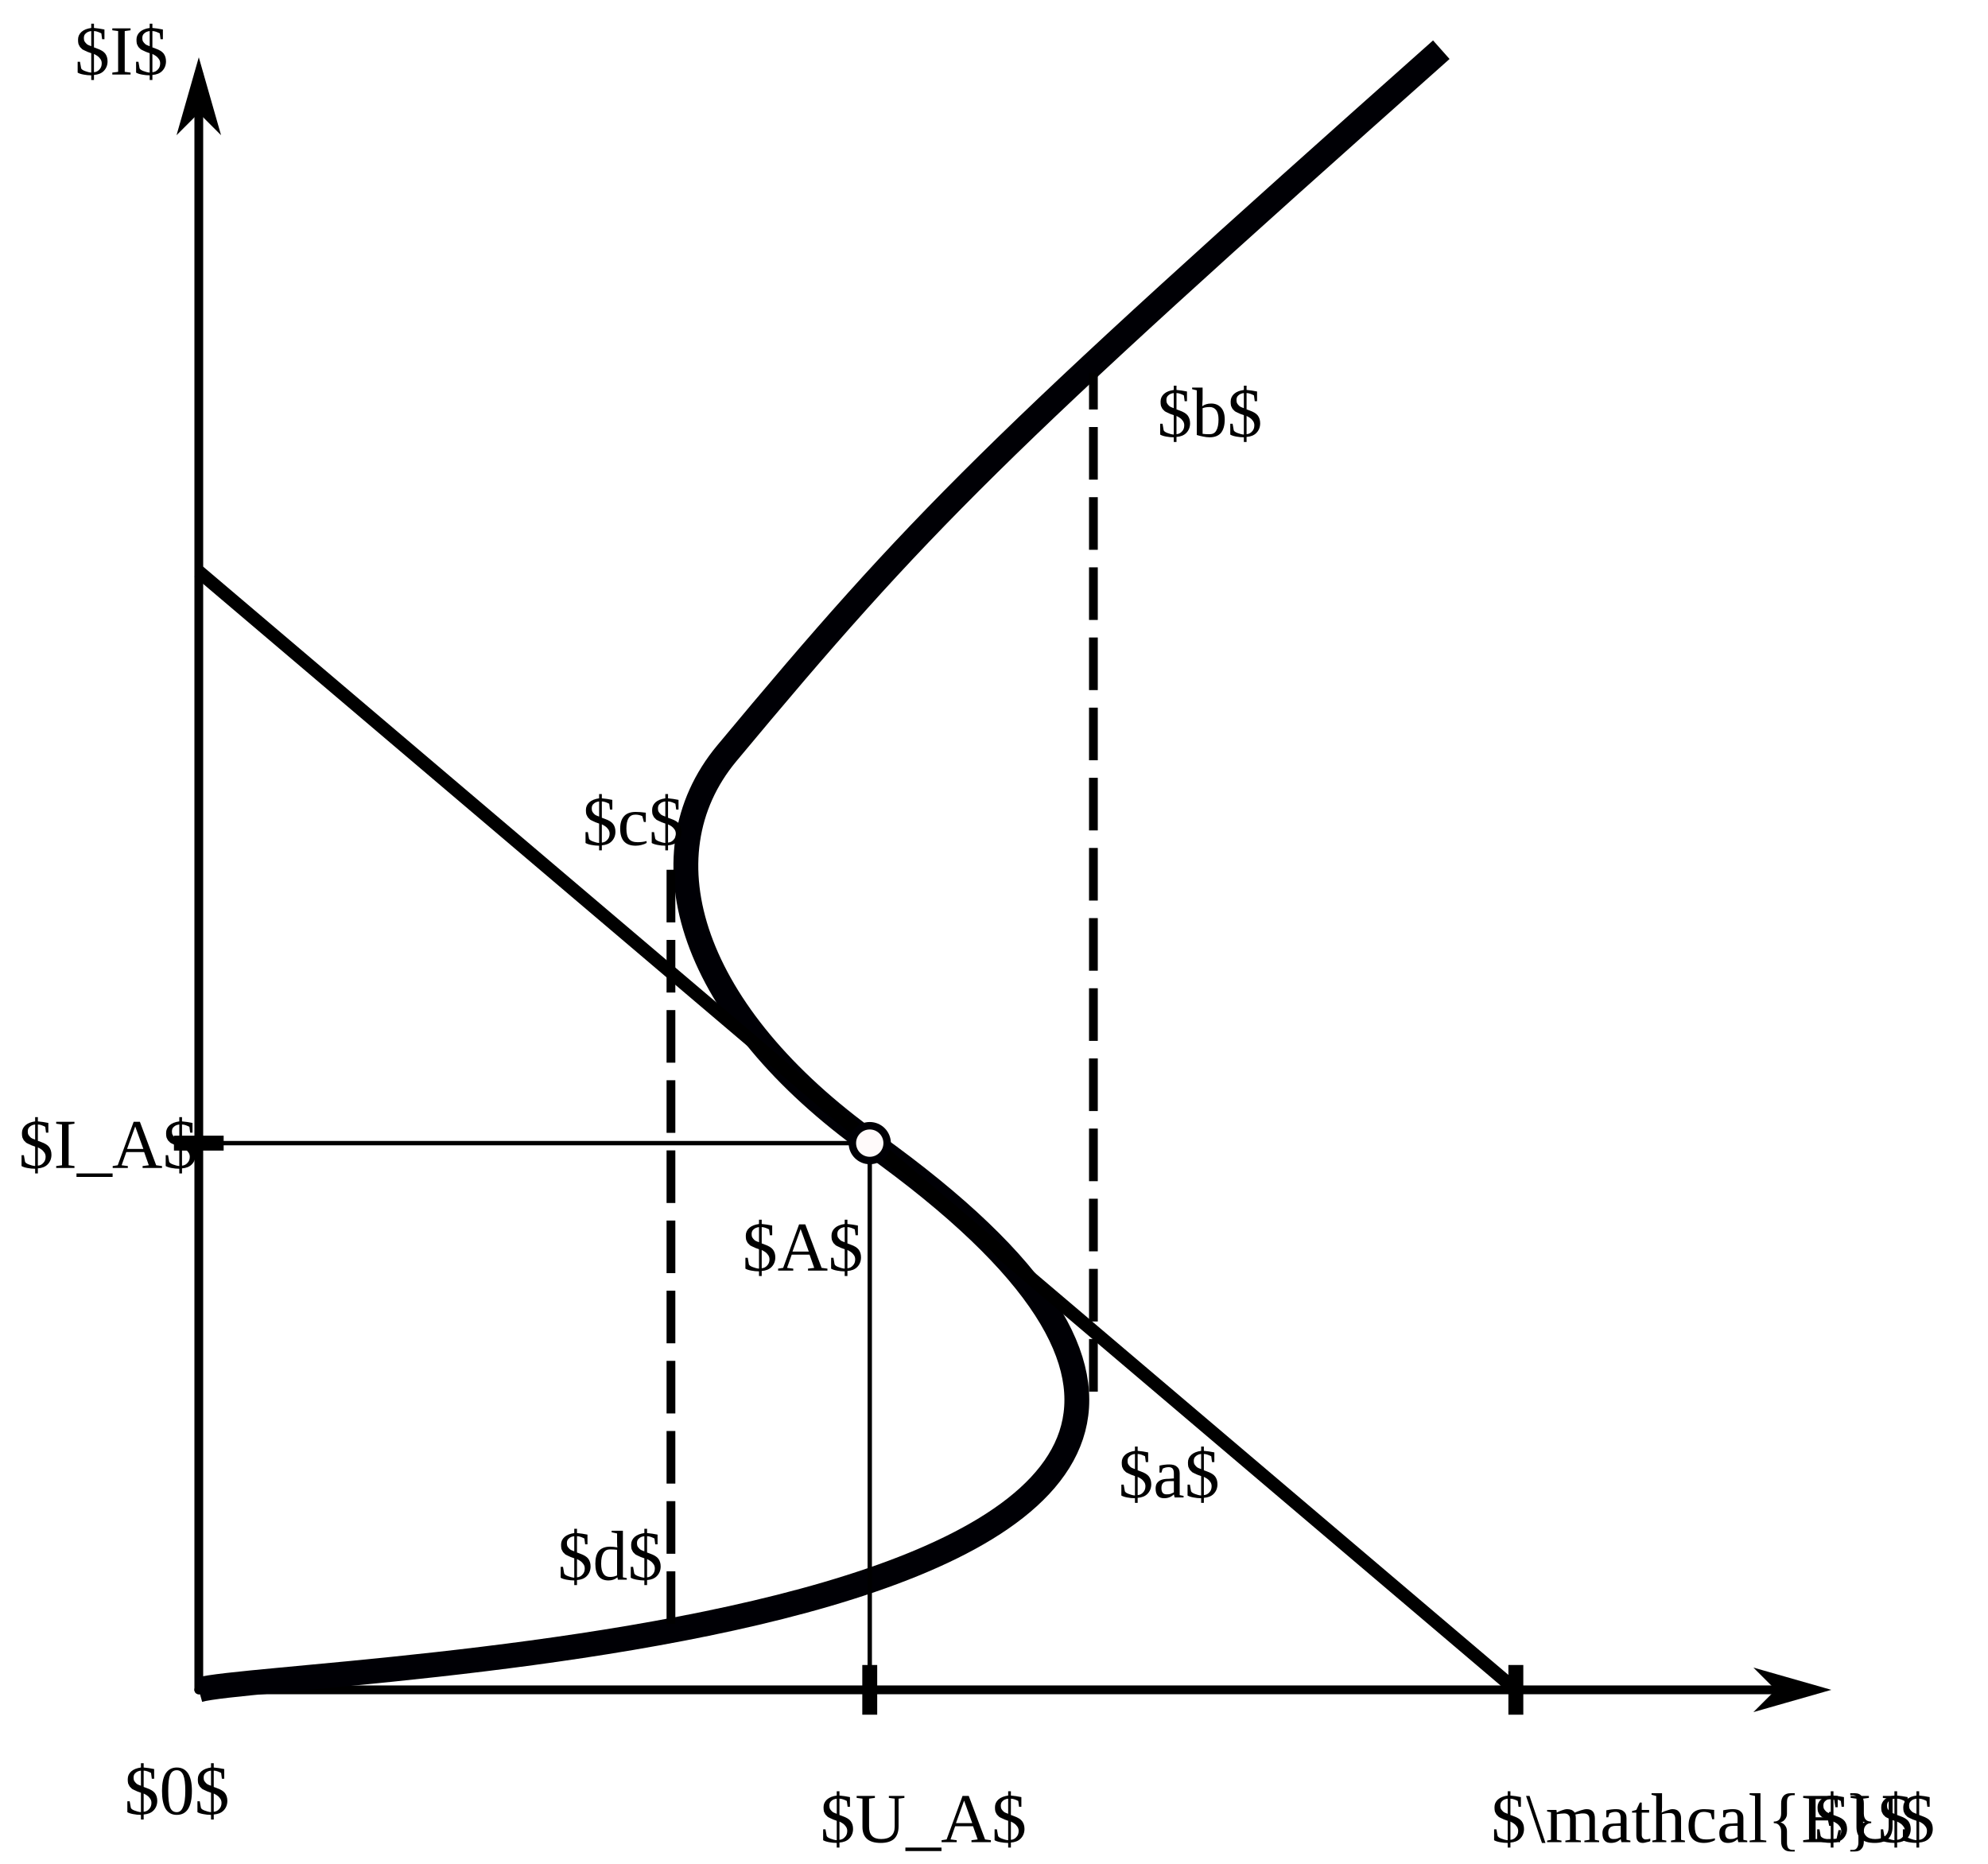
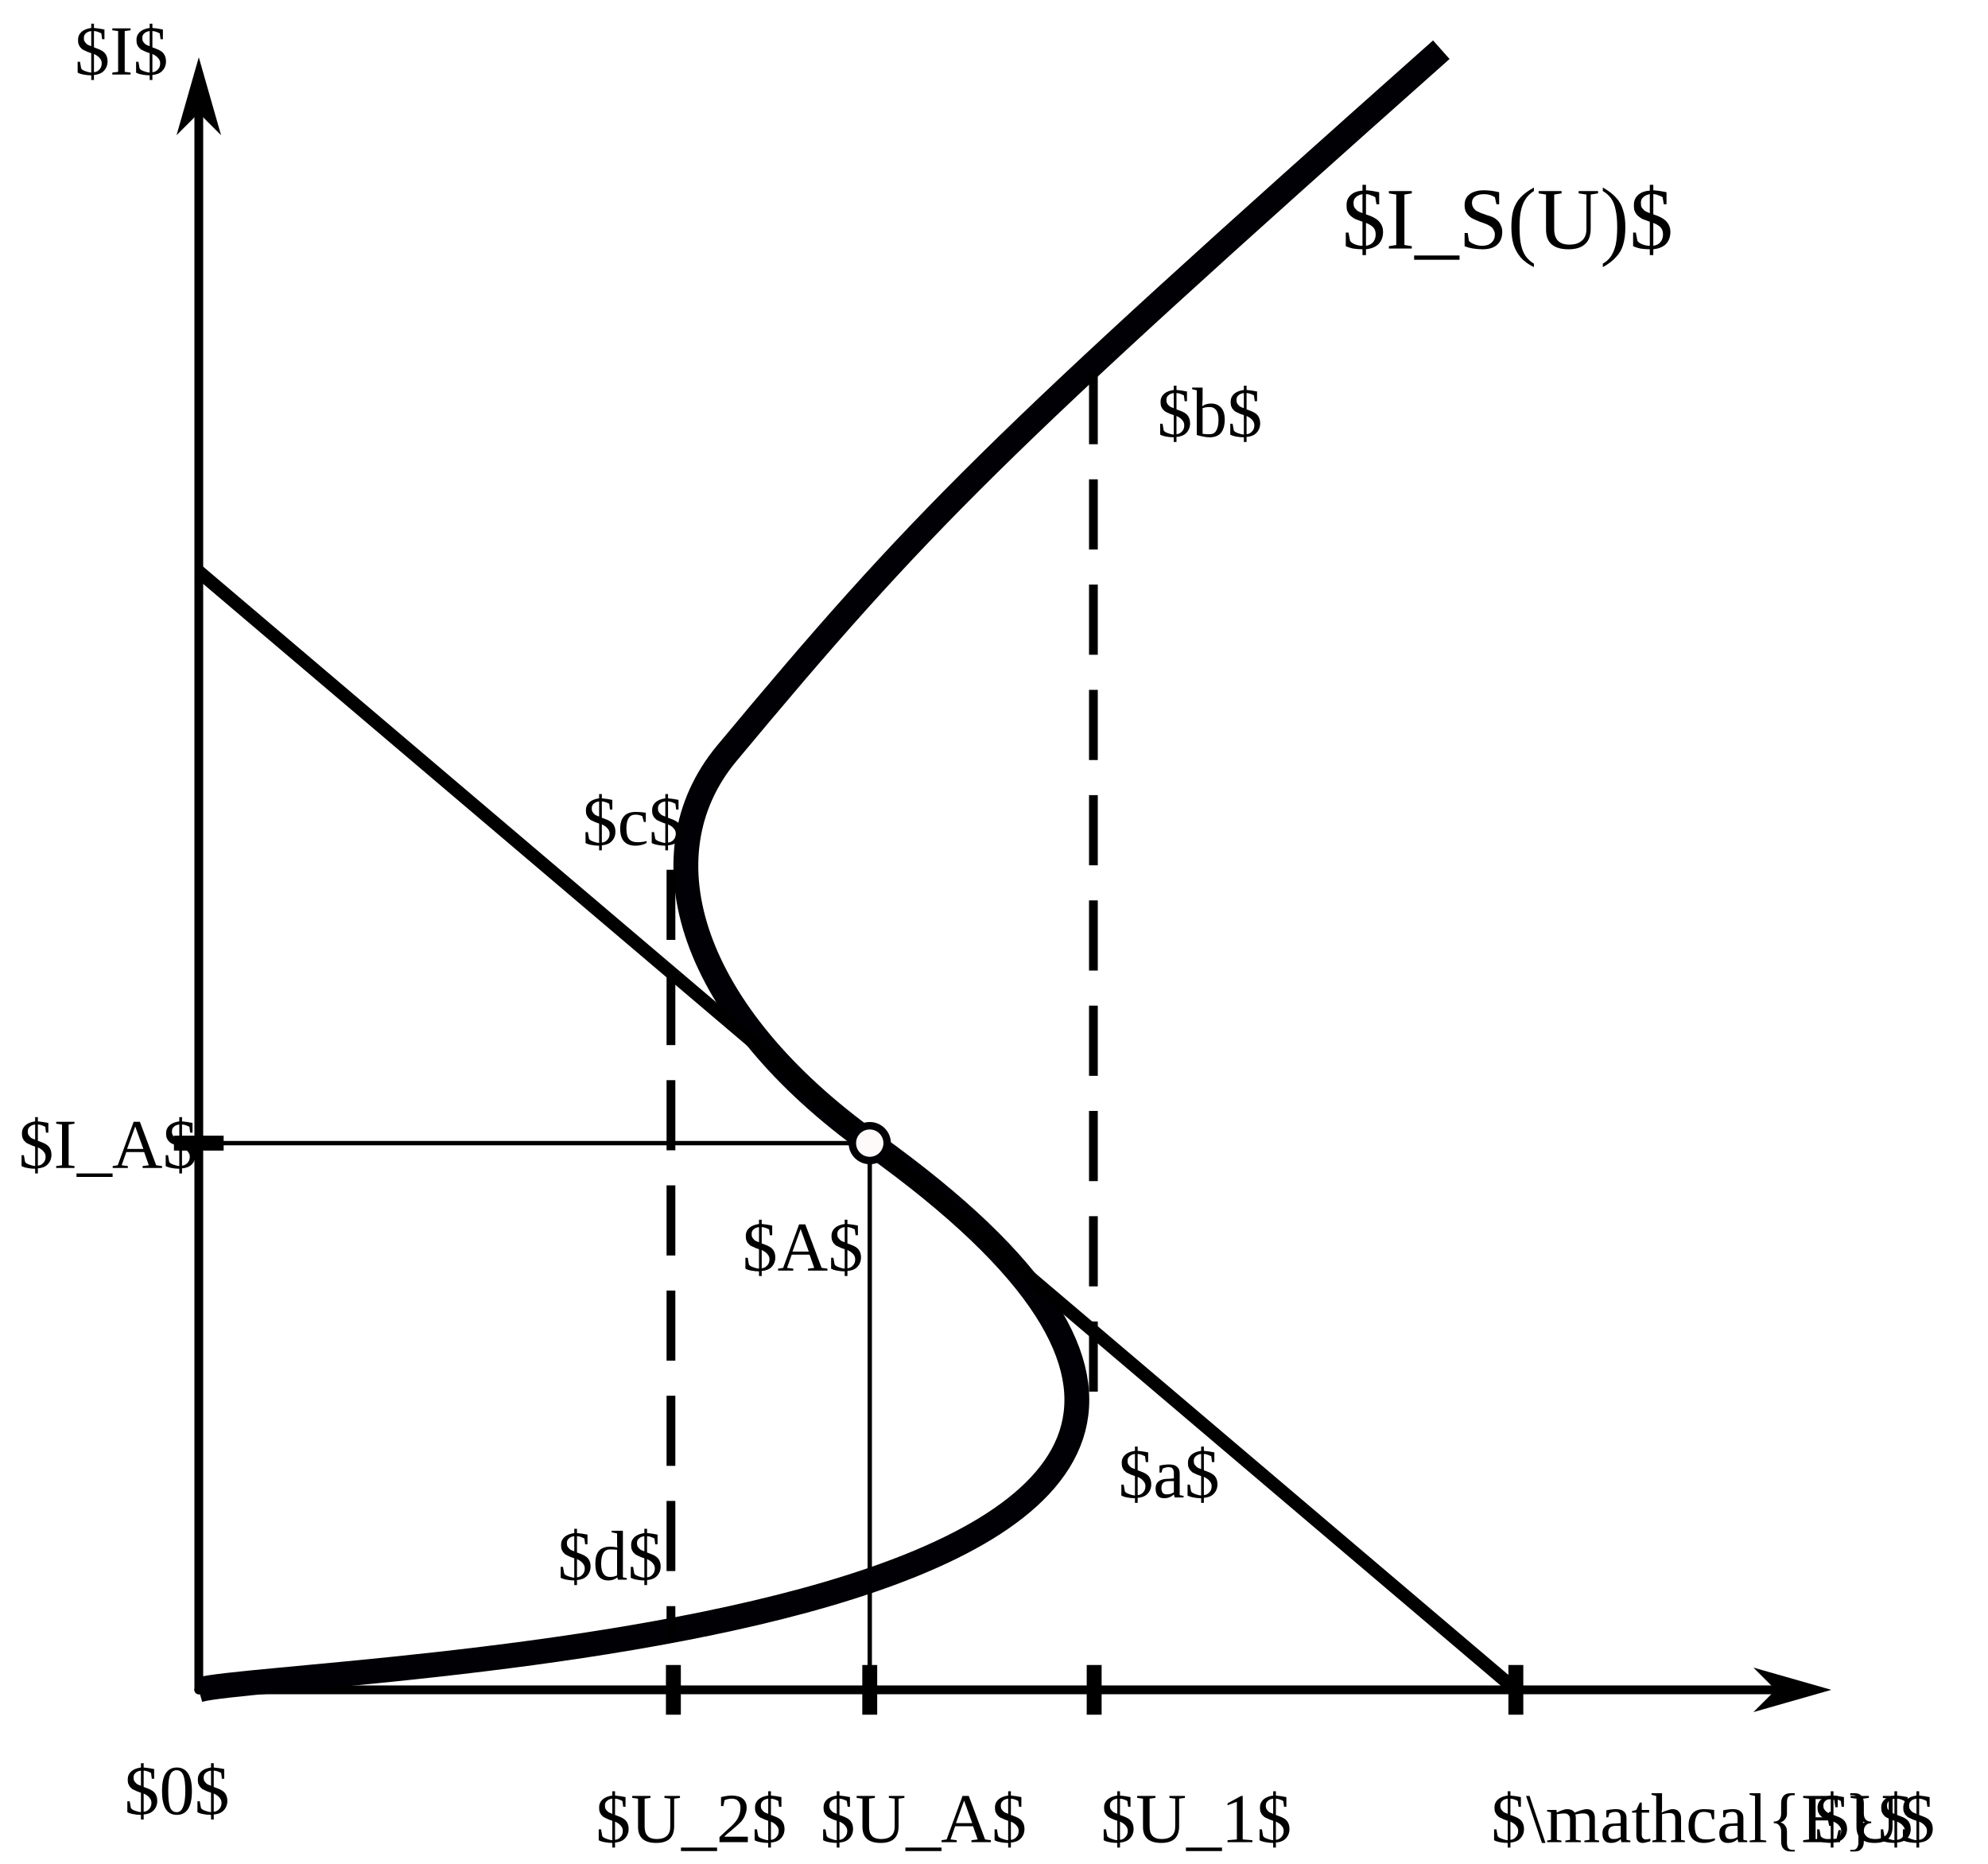
<svg xmlns="http://www.w3.org/2000/svg" width="8cm" height="7.5cm" viewBox="0 0 80 75" version="1.1" id="svg5948">
  <defs id="defs5942">
    <marker style="overflow:visible" id="marker1815" refX="0" refY="0" orient="auto">
      <path transform="matrix(-0.4,0,0,-0.4,-4,0)" style="fill:#000000;fill-opacity:1;fill-rule:evenodd;stroke:#000000;stroke-width:1pt;stroke-opacity:1" d="M 0,0 5,-5 -12.5,0 5,5 Z" id="path1813" />
    </marker>
    <marker orient="auto" refY="0" refX="0" id="marker1775" style="overflow:visible">
      <path id="path1773" d="M 0,0 5,-5 -12.5,0 5,5 Z" style="fill:#000000;fill-opacity:1;fill-rule:evenodd;stroke:#000000;stroke-width:1pt;stroke-opacity:1" transform="matrix(-0.4,0,0,-0.4,-4,0)" />
    </marker>
  </defs>
  <g id="layer1" transform="translate(0,-222)">
    <path style="fill:none;stroke:#000000;stroke-width:0.353;stroke-linecap:round;stroke-linejoin:miter;stroke-miterlimit:4;stroke-dasharray:none;stroke-opacity:1;marker-end:url(#marker1775)" d="M 8,290 H 73" id="path1447" />
    <path style="fill:none;stroke:#000000;stroke-width:0.353;stroke-linecap:round;stroke-linejoin:miter;stroke-miterlimit:4;stroke-dasharray:none;stroke-opacity:1;marker-end:url(#marker1815)" d="M 8,290 V 225" id="path1449" />
    <path style="opacity:1;fill:none;fill-opacity:1;fill-rule:evenodd;stroke:#000005;stroke-width:1;stroke-linecap:butt;stroke-linejoin:miter;stroke-miterlimit:4;stroke-dasharray:none;stroke-opacity:1" d="M 8,290 C 11.354,289.065 63.005,287.993 35.089,268.031 27.795,262.816 25.787,256.47 29.249,252.311 37,243 40,240 58,224" id="path5155-8" />
    <path style="fill:none;stroke:#000000;stroke-width:0.529;stroke-linecap:butt;stroke-linejoin:miter;stroke-miterlimit:4;stroke-dasharray:none;stroke-opacity:1" d="M 61,290 8,245" id="path6836" />
    <path style="fill:none;stroke:#000000;stroke-width:0.176;stroke-linecap:butt;stroke-linejoin:miter;stroke-miterlimit:4;stroke-dasharray:none;stroke-opacity:1" d="M 35,268.5 V 290" id="path6859" />
    <path style="fill:none;stroke:#000000;stroke-width:0.176;stroke-linecap:butt;stroke-linejoin:miter;stroke-miterlimit:4;stroke-dasharray:none;stroke-opacity:1" d="M 34.5,268 H 8" id="path6861" />
    <path style="fill:none;stroke:#000000;stroke-width:0.6;stroke-linecap:butt;stroke-linejoin:miter;stroke-miterlimit:4;stroke-dasharray:none;stroke-opacity:1" d="m 35,289 v 2" id="path6863" />
    <path style="fill:none;stroke:#000000;stroke-width:0.6;stroke-linecap:butt;stroke-linejoin:miter;stroke-miterlimit:4;stroke-dasharray:none;stroke-opacity:1" d="M 7,268 H 9" id="path6865" />
    <path style="fill:none;stroke:#000000;stroke-width:0.6;stroke-linecap:butt;stroke-linejoin:miter;stroke-miterlimit:4;stroke-dasharray:none;stroke-opacity:1" d="m 61,289 v 2" id="path6863-9" />
    <circle style="opacity:1;fill:#fffafa;fill-opacity:1;stroke:#000005;stroke-width:0.3;stroke-linecap:round;stroke-linejoin:round;stroke-miterlimit:4;stroke-dasharray:none;stroke-dashoffset:0;stroke-opacity:1;paint-order:markers fill stroke" id="path6832-7-8" cx="35" cy="268" r="0.7" />
-     <path style="fill:none;stroke:#000000;stroke-width:0.353;stroke-linecap:butt;stroke-linejoin:miter;stroke-miterlimit:4;stroke-dasharray:2.117,0.706;stroke-dashoffset:0;stroke-opacity:1" d="m 44,278 v -41" id="path6897" />
-     <path style="fill:none;stroke:#000000;stroke-width:0.353;stroke-linecap:butt;stroke-linejoin:miter;stroke-miterlimit:4;stroke-dasharray:2.117,0.706;stroke-dashoffset:0;stroke-opacity:1" d="m 27,257 v 31" id="path6899" />
+     <path style="fill:none;stroke:#000000;stroke-width:0.353;stroke-linecap:butt;stroke-linejoin:miter;stroke-miterlimit:4;stroke-dasharray:2.824,1.412;stroke-dashoffset:0;stroke-opacity:1" d="m 44,278 v -41" id="path6897" />
+     <path style="fill:none;stroke:#000000;stroke-width:0.353;stroke-linecap:butt;stroke-linejoin:miter;stroke-miterlimit:4;stroke-dasharray:2.822,1.411;stroke-dashoffset:0;stroke-opacity:1" d="m 27,257 v 31" id="path6899" />
    <text xml:space="preserve" style="font-style:normal;font-variant:normal;font-weight:normal;font-stretch:normal;font-size:2.822px;line-height:1.25;font-family:'Times New Roman';-inkscape-font-specification:'Times New Roman, Normal';font-variant-ligatures:normal;font-variant-caps:normal;font-variant-numeric:normal;font-feature-settings:normal;text-align:start;letter-spacing:0px;word-spacing:0px;writing-mode:lr-tb;text-anchor:start;fill:#000000;fill-opacity:1;stroke:none;stroke-width:0.265" x="5" y="295" id="text6903">
      <tspan id="tspan6901" x="5" y="295" style="stroke-width:0.265">$0$</tspan>
    </text>
    <text xml:space="preserve" style="font-style:normal;font-variant:normal;font-weight:normal;font-stretch:normal;font-size:2.822px;line-height:1.25;font-family:'Times New Roman';-inkscape-font-specification:'Times New Roman, Normal';font-variant-ligatures:normal;font-variant-caps:normal;font-variant-numeric:normal;font-feature-settings:normal;text-align:start;letter-spacing:0px;word-spacing:0px;writing-mode:lr-tb;text-anchor:start;fill:#000000;fill-opacity:1;stroke:none;stroke-width:0.265" x="3" y="225" id="text6907">
      <tspan id="tspan6905" x="3" y="225" style="stroke-width:0.265">$I$</tspan>
    </text>
    <text xml:space="preserve" style="font-style:normal;font-variant:normal;font-weight:normal;font-stretch:normal;font-size:2.822px;line-height:1.25;font-family:'Times New Roman';-inkscape-font-specification:'Times New Roman, Normal';text-align:start;letter-spacing:0px;word-spacing:0px;writing-mode:lr-tb;text-anchor:start;fill:#000000;fill-opacity:1;stroke:none;stroke-width:0.265" x="73" y="296.129" id="text6911">
      <tspan id="tspan6909" x="73" y="296.129" style="stroke-width:0.265">$U$</tspan>
    </text>
    <text xml:space="preserve" style="font-style:normal;font-variant:normal;font-weight:normal;font-stretch:normal;font-size:2.822px;line-height:1.25;font-family:'Times New Roman';-inkscape-font-specification:'Times New Roman, Normal';text-align:start;letter-spacing:0px;word-spacing:0px;writing-mode:lr-tb;text-anchor:start;fill:#000000;fill-opacity:1;stroke:none;stroke-width:0.265" x="0.742" y="269" id="text6915">
      <tspan id="tspan6913" x="0.742" y="269" style="stroke-width:0.265">$I_A$</tspan>
    </text>
    <text xml:space="preserve" style="font-style:normal;font-variant:normal;font-weight:normal;font-stretch:normal;font-size:2.822px;line-height:1.25;font-family:'Times New Roman';-inkscape-font-specification:'Times New Roman, Normal';text-align:start;letter-spacing:0px;word-spacing:0px;writing-mode:lr-tb;text-anchor:start;fill:#000000;fill-opacity:1;stroke:none;stroke-width:0.265" x="33" y="296.129" id="text6919">
      <tspan id="tspan6917" x="33" y="296.129" style="stroke-width:0.265">$U_A$</tspan>
    </text>
    <text xml:space="preserve" style="font-style:normal;font-variant:normal;font-weight:normal;font-stretch:normal;font-size:2.822px;line-height:1.25;font-family:'Times New Roman';-inkscape-font-specification:'Times New Roman, Normal';text-align:start;letter-spacing:0px;word-spacing:0px;writing-mode:lr-tb;text-anchor:start;fill:#000000;fill-opacity:1;stroke:none;stroke-width:0.265" x="60" y="296.129" id="text6923">
      <tspan id="tspan6921" x="60" y="296.129" style="stroke-width:0.265">$\mathcal{E}$</tspan>
    </text>
    <text xml:space="preserve" style="font-style:normal;font-variant:normal;font-weight:normal;font-stretch:normal;font-size:2.822px;line-height:1.25;font-family:'Times New Roman';-inkscape-font-specification:'Times New Roman, Normal';text-align:start;letter-spacing:0px;word-spacing:0px;writing-mode:lr-tb;text-anchor:start;fill:#000000;fill-opacity:1;stroke:none;stroke-width:0.265" x="29.871" y="273.129" id="text6927">
      <tspan id="tspan6925" x="29.871" y="273.129" style="stroke-width:0.265">$A$</tspan>
    </text>
    <text xml:space="preserve" style="font-style:normal;font-variant:normal;font-weight:normal;font-stretch:normal;font-size:2.822px;line-height:1.25;font-family:'Times New Roman';-inkscape-font-specification:'Times New Roman, Normal';text-align:start;letter-spacing:0px;word-spacing:0px;writing-mode:lr-tb;text-anchor:start;fill:#000000;fill-opacity:1;stroke:none;stroke-width:0.265" x="45" y="282.258" id="text6931">
      <tspan id="tspan6929" x="45" y="282.258" style="stroke-width:0.265">$a$</tspan>
    </text>
    <text xml:space="preserve" style="font-style:normal;font-variant:normal;font-weight:normal;font-stretch:normal;font-size:2.822px;line-height:1.25;font-family:'Times New Roman';-inkscape-font-specification:'Times New Roman, Normal';text-align:start;letter-spacing:0px;word-spacing:0px;writing-mode:lr-tb;text-anchor:start;fill:#000000;fill-opacity:1;stroke:none;stroke-width:0.265" x="46.564" y="239.564" id="text6935">
      <tspan id="tspan6933" x="46.564" y="239.564" style="stroke-width:0.265">$b$</tspan>
    </text>
    <text xml:space="preserve" style="font-style:normal;font-variant:normal;font-weight:normal;font-stretch:normal;font-size:2.822px;line-height:1.25;font-family:'Times New Roman';-inkscape-font-specification:'Times New Roman, Normal';text-align:start;letter-spacing:0px;word-spacing:0px;writing-mode:lr-tb;text-anchor:start;fill:#000000;fill-opacity:1;stroke:none;stroke-width:0.265" x="23.436" y="256" id="text6939">
      <tspan id="tspan6937" x="23.436" y="256" style="stroke-width:0.265">$c$</tspan>
    </text>
    <text xml:space="preserve" style="font-style:normal;font-variant:normal;font-weight:normal;font-stretch:normal;font-size:2.822px;line-height:1.25;font-family:'Times New Roman';-inkscape-font-specification:'Times New Roman, Normal';text-align:start;letter-spacing:0px;word-spacing:0px;writing-mode:lr-tb;text-anchor:start;fill:#000000;fill-opacity:1;stroke:none;stroke-width:0.265" x="22.436" y="285.564" id="text6943">
      <tspan id="tspan6941" x="22.436" y="285.564" style="stroke-width:0.265">$d$</tspan>
    </text>
    <path style="fill:none;stroke:none;stroke-width:0.265px;stroke-linecap:butt;stroke-linejoin:miter;stroke-opacity:1" d="M 0,297 H 5" id="path866" />
    <path style="fill:none;stroke:none;stroke-width:0.265px;stroke-linecap:butt;stroke-linejoin:miter;stroke-opacity:1" d="M 0,222 H 5" id="path868" />
+     <text xml:space="preserve" style="color:#000000;font-style:normal;font-variant:normal;font-weight:normal;font-stretch:normal;font-size:3.528px;line-height:125%;font-family:'Times New Roman';-inkscape-font-specification:'Times New Roman, ';text-indent:0;text-align:start;text-decoration:none;text-decoration-line:none;text-decoration-style:solid;text-decoration-color:#000000;letter-spacing:0px;word-spacing:0px;text-transform:none;direction:ltr;block-progression:tb;writing-mode:lr-tb;baseline-shift:baseline;text-anchor:start;white-space:normal;clip-rule:nonzero;display:inline;overflow:visible;visibility:visible;opacity:1;isolation:auto;mix-blend-mode:normal;color-interpolation:sRGB;color-interpolation-filters:linearRGB;solid-color:#000000;solid-opacity:1;fill:#000000;fill-opacity:1;fill-rule:nonzero;stroke:none;stroke-width:0.5;stroke-linecap:butt;stroke-linejoin:miter;stroke-miterlimit:4;stroke-dasharray:none;stroke-dashoffset:0;stroke-opacity:1;color-rendering:auto;image-rendering:auto;shape-rendering:auto;text-rendering:auto;enable-background:accumulate" x="54" y="232" id="text4186">
+       <tspan id="tspan4188" x="54" y="232">$I_S(U)$</tspan>
+     </text>
+     <text id="text4190" y="296.129" x="44.289" style="font-style:normal;font-variant:normal;font-weight:normal;font-stretch:normal;font-size:2.822px;line-height:1.25;font-family:'Times New Roman';-inkscape-font-specification:'Times New Roman, Normal';text-align:start;letter-spacing:0px;word-spacing:0px;writing-mode:lr-tb;text-anchor:start;fill:#000000;fill-opacity:1;stroke:none;stroke-width:0.265" xml:space="preserve">
+       <tspan style="stroke-width:0.265" y="296.129" x="44.289" id="tspan4192">$U_1$</tspan>
+     </text>
+     <text xml:space="preserve" style="font-style:normal;font-variant:normal;font-weight:normal;font-stretch:normal;font-size:2.822px;line-height:1.25;font-family:'Times New Roman';-inkscape-font-specification:'Times New Roman, Normal';text-align:start;letter-spacing:0px;word-spacing:0px;writing-mode:lr-tb;text-anchor:start;fill:#000000;fill-opacity:1;stroke:none;stroke-width:0.265" x="23.969" y="296.129" id="text4194">
+       <tspan id="tspan4196" x="23.969" y="296.129" style="stroke-width:0.265">$U_2$</tspan>
+     </text>
+     <path id="path4198" d="m 27.098,289 0,2" style="fill:none;stroke:#000000;stroke-width:0.6;stroke-linecap:butt;stroke-linejoin:miter;stroke-miterlimit:4;stroke-dasharray:none;stroke-opacity:1" />
+     <path style="fill:none;stroke:#000000;stroke-width:0.6;stroke-linecap:butt;stroke-linejoin:miter;stroke-miterlimit:4;stroke-dasharray:none;stroke-opacity:1" d="m 44.031,289 0,2" id="path4200" />
  </g>
</svg>
